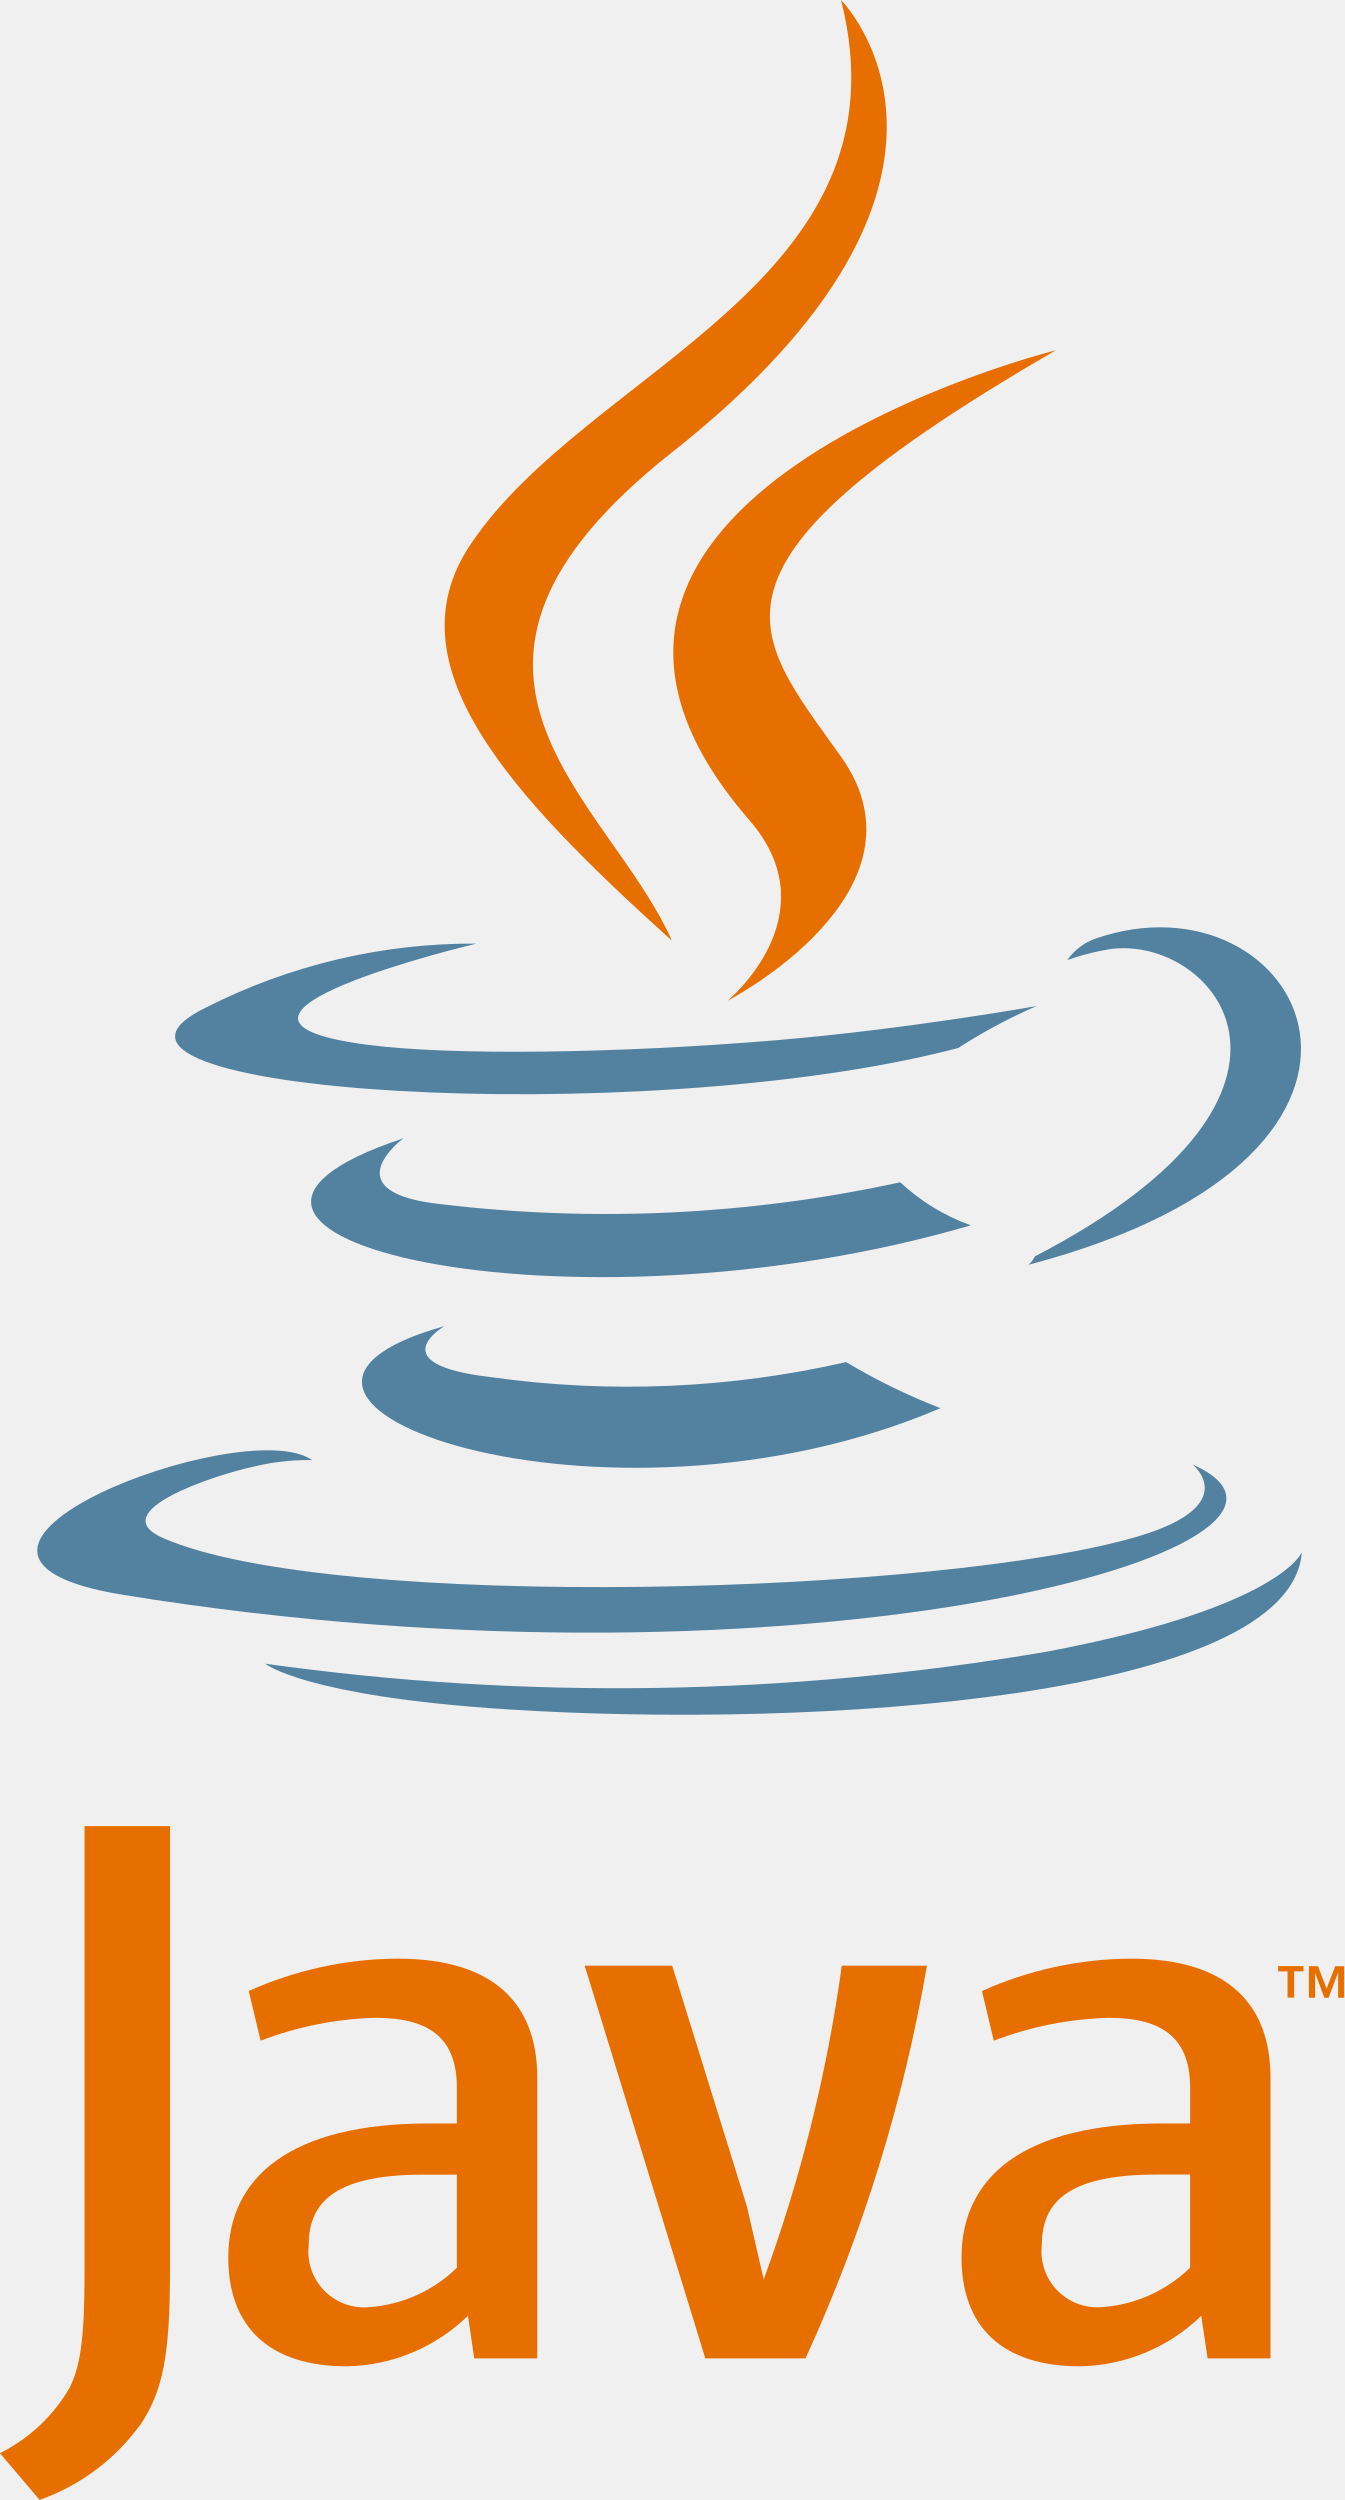
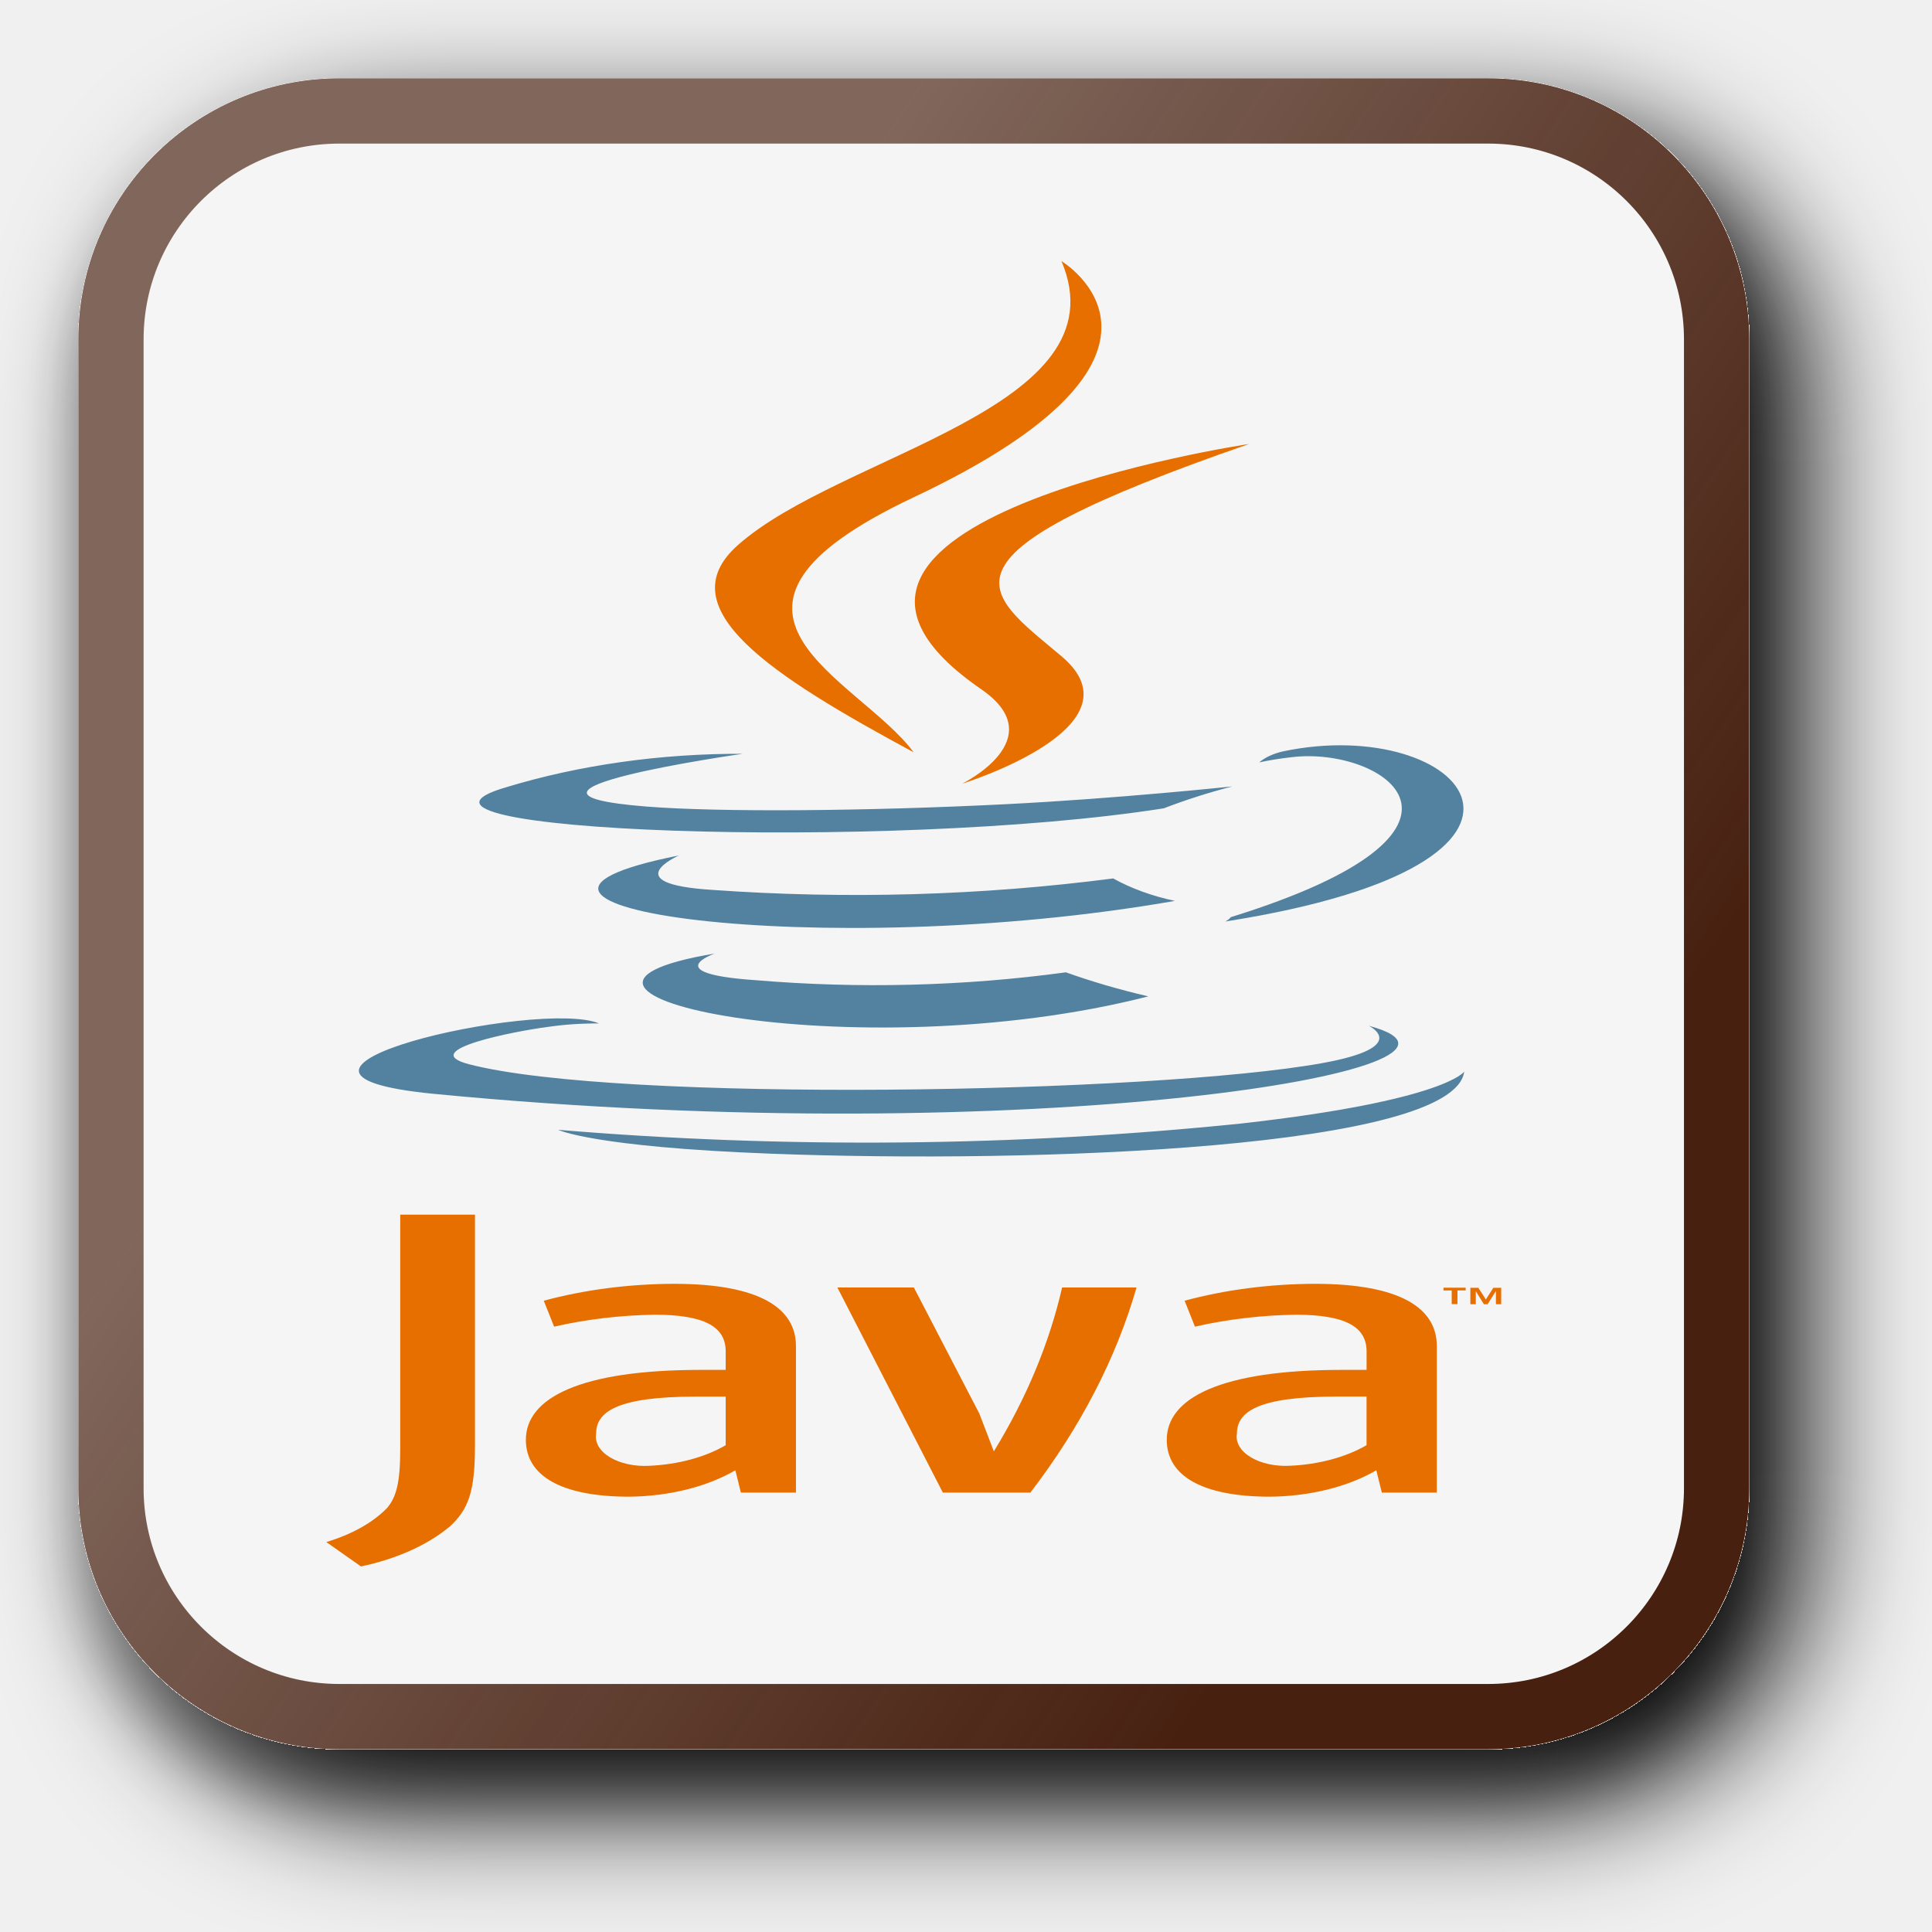
- <svg xmlns="http://www.w3.org/2000/svg" width="59.738" height="111.105" viewBox="0 0 59.738 111.105">
-   <g transform="translate(-6.527 -4.399)">
-     <path fill="#e76f00" d="M283.485,430.039h-.418V429.8h1.127v.234h-.416v1.168h-.293Zm2.248.061h-.007l-.415,1.108h-.19l-.412-1.108h0v1.108h-.276v-1.4h.406l.382.993.381-.993h.4v1.4h-.269Z" data-name="Path 238" transform="translate(-219.737 -338.026)" />
-     <path fill="#5382a1" d="M79.762,259.048s-2.912,1.694,2.073,2.267a43.609,43.609,0,0,0,15.78-.669,27.457,27.457,0,0,0,4.193,2.047c-14.919,6.394-33.764-.37-22.046-3.645M77.939,250.7s-3.266,2.418,1.722,2.934a61.561,61.561,0,0,0,20.361-.978,9.038,9.038,0,0,0,3.137,1.912c-18.038,5.274-38.128.416-25.22-3.868" data-name="Path 239" transform="translate(-53.485 -195.713)" />
-     <path fill="#e76f00" d="M155.582,101.051c3.676,4.232-.966,8.041-.966,8.041s9.333-4.818,5.047-10.852c-4-5.627-7.074-8.423,9.547-18.062,0,0-26.089,6.516-13.628,20.873" data-name="Path 240" transform="translate(-115.76 -60.214)" />
-     <path fill="#5382a1" d="M65.933,228.929s2.155,1.776-2.373,3.149c-8.611,2.609-35.841,3.4-43.4.1-2.719-1.183,2.38-2.825,3.984-3.169a10.343,10.343,0,0,1,2.629-.3c-3.024-2.13-19.546,4.183-8.392,5.991,30.417,4.933,55.448-2.221,47.558-5.78m-31.876-23.16s-13.851,3.29-4.9,4.484c3.777.506,11.307.391,18.32-.2,5.732-.484,11.488-1.511,11.488-1.511a24.326,24.326,0,0,0-3.483,1.864c-14.065,3.7-41.236,1.978-33.414-1.806a26.207,26.207,0,0,1,11.994-2.835M58.9,219.657c14.3-7.43,7.687-14.57,3.073-13.608a10.7,10.7,0,0,0-1.635.439,2.607,2.607,0,0,1,1.222-.942c9.128-3.209,16.149,9.465-2.947,14.485a1.242,1.242,0,0,0,.288-.375" data-name="Path 241" transform="translate(-6.379 -159.422)" />
-     <path fill="#e76f00" d="M120.349,4.4s7.918,7.921-7.51,20.1c-12.372,9.77-2.821,15.341-.005,21.707-7.222-6.516-12.521-12.252-8.966-17.59,5.219-7.836,19.676-11.636,16.481-24.218" data-name="Path 242" transform="translate(-76.445)" />
-     <path fill="#5382a1" d="M74.659,347.24c13.724.879,34.8-.487,35.3-6.981,0,0-.959,2.462-11.342,4.417a112.843,112.843,0,0,1-34.73.534s1.754,1.452,10.774,2.03" data-name="Path 243" transform="translate(-45.576 -266.873)" />
-     <path fill="#e76f00" d="M26.834,419.124a6.229,6.229,0,0,1-3.889,1.753,2.48,2.48,0,0,1-2.7-2.735c0-1.822,1.014-3.154,5.082-3.154h1.505v4.136m3.572,4.031V410.678c0-3.187-1.818-5.29-6.2-5.29a16.334,16.334,0,0,0-6.622,1.438l.526,2.209a15.39,15.39,0,0,1,5.113-1.017c2.525,0,3.611,1.017,3.611,3.118v1.577h-1.26c-6.134,0-8.9,2.381-8.9,5.955,0,3.085,1.824,4.838,5.257,4.838a7.929,7.929,0,0,0,5.395-2.245l.28,1.894h2.8Zm11.922,0H37.873L32.511,405.7H36.4l3.327,10.722.74,3.225A67.04,67.04,0,0,0,43.938,405.7h3.785a70.874,70.874,0,0,1-5.395,17.451m17.093-4.031a6.246,6.246,0,0,1-3.894,1.753,2.481,2.481,0,0,1-2.7-2.735c0-1.822,1.016-3.154,5.083-3.154h1.508v4.136m3.572,4.031V410.678c0-3.187-1.822-5.29-6.2-5.29a16.333,16.333,0,0,0-6.623,1.438l.525,2.209a15.414,15.414,0,0,1,5.116-1.017c2.523,0,3.611,1.017,3.611,3.118v1.577H58.159c-6.136,0-8.9,2.381-8.9,5.955,0,3.085,1.822,4.838,5.255,4.838a7.939,7.939,0,0,0,5.4-2.245l.281,1.894h2.8Zm-50.238,2.963a9.386,9.386,0,0,1-4.464,3.329l-1.764-2.076a7.4,7.4,0,0,0,3.092-2.9c.472-.941.668-2.154.668-5.054V399.5h3.8v19.65c0,3.877-.31,5.443-1.328,6.971" data-name="Path 244" transform="translate(0 -313.943)" />
+ <svg xmlns="http://www.w3.org/2000/svg" width="148" height="148" viewBox="0 0 148 148" fill="none">
+   <g filter="url(#filter0_dd_3_301)">
+     <rect x="6" y="6" width="128" height="128" rx="20" fill="#F5F5F5" />
+     <rect x="8.5" y="8.5" width="123" height="123" rx="17.5" stroke="url(#paint0_linear_3_301)" stroke-width="5" />
  </g>
+   <g clip-path="url(#clip0_3_301)">
+     <path d="M111.208 98.857H110.578V98.642H112.276V98.852H111.649V99.904H111.208V98.857ZM114.595 98.912H114.584L113.959 99.909H113.673L113.052 98.912V99.909H112.636V98.649H113.248L113.823 99.543L114.397 98.649H115V99.909H114.595V98.912Z" fill="#E76F00" />
+     <path d="M54.755 73.045C54.755 73.045 50.368 74.57 57.878 75.086C65.798 75.751 73.855 75.547 81.652 74.484C83.666 75.204 85.78 75.82 87.969 76.326C65.492 82.081 37.101 75.993 54.755 73.045ZM52.008 65.532C52.008 65.532 47.088 67.708 54.603 68.172C64.839 68.9 75.206 68.602 85.278 67.292C86.64 68.053 88.248 68.639 90.004 69.013C62.829 73.76 32.562 69.388 52.008 65.532Z" fill="#5382A1" />
+     <path d="M75.162 52.796C80.7 56.605 73.706 60.033 73.706 60.033C73.706 60.033 87.767 55.697 81.31 50.266C75.284 45.201 70.652 42.685 95.693 34.009C95.693 34.009 56.388 39.874 75.162 52.796Z" fill="#E76F00" />
+     <path d="M104.889 78.6C104.889 78.6 108.136 80.199 101.314 81.435C88.341 83.783 47.317 84.495 35.929 81.525C31.832 80.46 39.514 78.982 41.931 78.672C43.226 78.481 44.558 78.391 45.892 78.402C41.336 76.485 16.444 82.167 33.248 83.795C79.074 88.234 116.785 81.796 104.898 78.592M56.875 57.747C56.875 57.747 36.007 60.708 49.492 61.783C55.183 62.238 66.527 62.135 77.093 61.603C85.729 61.167 94.401 60.243 94.401 60.243C92.578 60.716 90.823 61.277 89.153 61.921C67.963 65.251 27.028 63.701 38.812 60.295C44.41 58.599 50.605 57.724 56.882 57.744M94.294 70.255C115.838 63.568 105.875 57.141 98.923 58.007C98.086 58.1 97.262 58.232 96.46 58.402C96.916 58.015 97.558 57.72 98.301 57.555C112.053 54.666 122.631 66.073 93.861 70.592C94.041 70.497 94.188 70.382 94.295 70.254" fill="#5382A1" />
+     <path d="M81.311 20.001C81.311 20.001 93.24 27.13 69.997 38.092C51.358 46.885 65.747 51.9 69.99 57.629C59.109 51.764 51.126 46.602 56.481 41.797C64.344 34.745 86.125 31.325 81.311 20.001Z" fill="#E76F00" />
+     <path d="M58.982 88.375C79.659 89.166 111.411 87.937 112.165 82.092C112.165 82.092 110.72 84.308 95.077 86.067C77.782 87.84 60.132 88.002 42.754 86.548C42.754 86.548 45.396 87.855 58.985 88.375" fill="#5382A1" />
+     <path d="M55.594 110.709C54.013 111.63 51.938 112.189 49.735 112.287C49.183 112.318 48.627 112.275 48.106 112.162C47.585 112.049 47.112 111.868 46.723 111.633C46.334 111.397 46.037 111.112 45.854 110.8C45.672 110.487 45.608 110.154 45.667 109.825C45.667 108.185 47.195 106.986 53.324 106.986H55.591V110.709M60.973 114.337V103.107C60.973 100.239 58.234 98.346 51.632 98.346C48.191 98.356 44.793 98.797 41.655 99.64L42.448 101.628C44.91 101.064 47.515 100.754 50.151 100.713C53.955 100.713 55.591 101.628 55.591 103.519V104.939H53.693C44.451 104.939 40.284 107.082 40.284 110.298C40.284 113.075 43.032 114.653 48.204 114.653C51.245 114.622 54.152 113.899 56.332 112.632L56.754 114.337H60.973ZM78.934 114.337H72.225L64.147 98.626H70.006L75.018 108.277L76.133 111.18C78.624 107.119 80.377 102.911 81.363 98.626H87.065C85.501 104.05 82.769 109.329 78.937 114.333M104.689 110.705C103.104 111.627 101.027 112.185 98.822 112.283C98.271 112.314 97.714 112.272 97.193 112.158C96.673 112.045 96.2 111.864 95.811 111.629C95.422 111.393 95.125 111.109 94.942 110.796C94.76 110.483 94.695 110.151 94.755 109.821C94.755 108.181 96.285 106.983 102.413 106.983H104.684V110.705M110.066 114.333V103.107C110.066 100.239 107.321 98.346 100.725 98.346C97.284 98.356 93.885 98.796 90.747 99.64L91.538 101.628C94.002 101.064 96.608 100.754 99.246 100.713C103.047 100.713 104.686 101.628 104.686 103.519V104.939H102.788C93.543 104.939 89.379 107.082 89.379 110.298C89.379 113.075 92.124 114.653 97.296 114.653C100.34 114.622 103.249 113.9 105.432 112.632L105.855 114.337H110.074L110.066 114.333ZM34.379 117C32.696 118.382 30.351 119.427 27.653 119.996L24.995 118.128C26.941 117.548 28.56 116.641 29.654 115.518C30.365 114.671 30.66 113.579 30.66 110.969V93.046H36.385V110.732C36.385 114.222 35.918 115.631 34.385 117.006" fill="#E76F00" />
+   </g>
+   <defs>
+     <filter id="filter0_dd_3_301" x="0" y="0" width="148" height="148" filterUnits="userSpaceOnUse" color-interpolation-filters="sRGB">
+       <feFlood flood-opacity="0" result="BackgroundImageFix" />
+       <feColorMatrix in="SourceAlpha" type="matrix" values="0 0 0 0 0 0 0 0 0 0 0 0 0 0 0 0 0 0 127 0" result="hardAlpha" />
+       <feOffset dx="4" dy="4" />
+       <feGaussianBlur stdDeviation="5" />
+       <feComposite in2="hardAlpha" operator="out" />
+       <feColorMatrix type="matrix" values="0 0 0 0 0 0 0 0 0 0 0 0 0 0 0 0 0 0 1 0" />
+       <feBlend mode="normal" in2="BackgroundImageFix" result="effect1_dropShadow_3_301" />
+       <feColorMatrix in="SourceAlpha" type="matrix" values="0 0 0 0 0 0 0 0 0 0 0 0 0 0 0 0 0 0 127 0" result="hardAlpha" />
+       <feOffset dy="4" />
+       <feGaussianBlur stdDeviation="2" />
+       <feComposite in2="hardAlpha" operator="out" />
+       <feColorMatrix type="matrix" values="0 0 0 0 0 0 0 0 0 0 0 0 0 0 0 0 0 0 0.25 0" />
+       <feBlend mode="normal" in2="effect1_dropShadow_3_301" result="effect2_dropShadow_3_301" />
+       <feBlend mode="normal" in="SourceGraphic" in2="effect2_dropShadow_3_301" result="shape" />
+     </filter>
+     <linearGradient id="paint0_linear_3_301" x1="-13.059" y1="-13.714" x2="178.885" y2="117.157" gradientUnits="userSpaceOnUse">
+       <stop offset="0.344" stop-color="#472010" stop-opacity="0.67" />
+       <stop offset="0.724" stop-color="#472010" />
+     </linearGradient>
+     <clipPath id="clip0_3_301">
+       <rect width="90" height="100" fill="white" transform="translate(25 20)" />
+     </clipPath>
+   </defs>
</svg>
